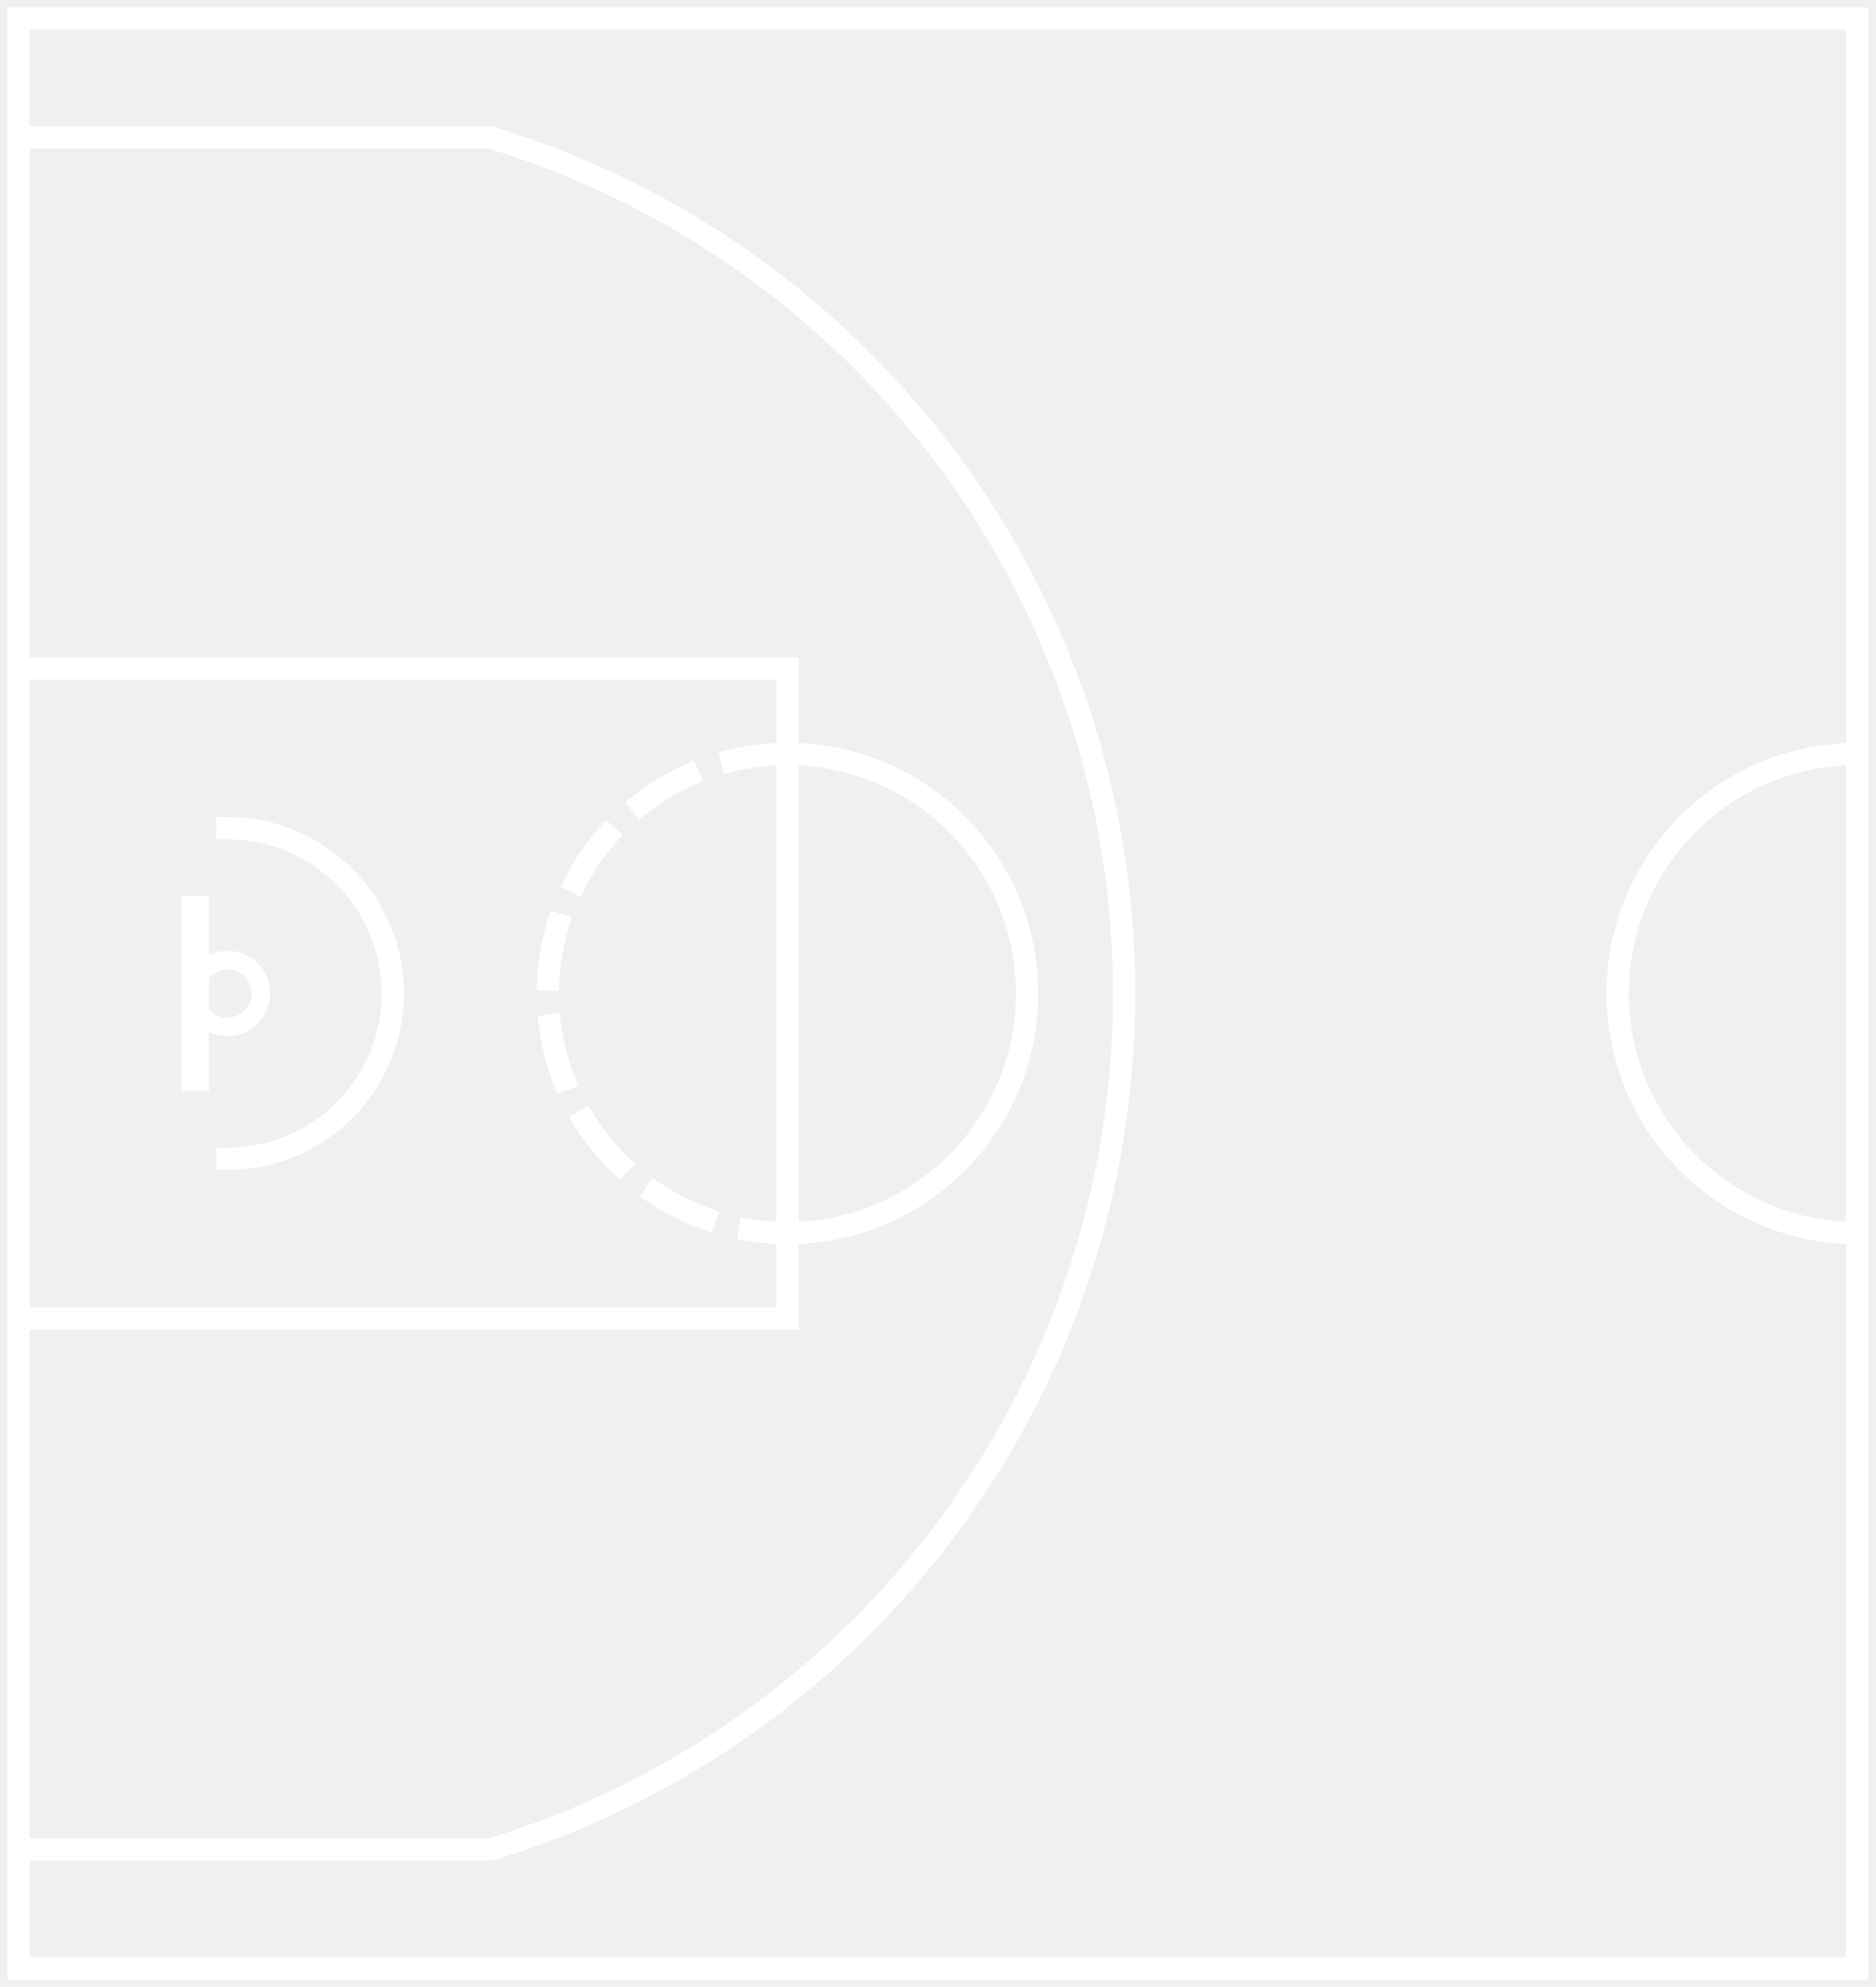
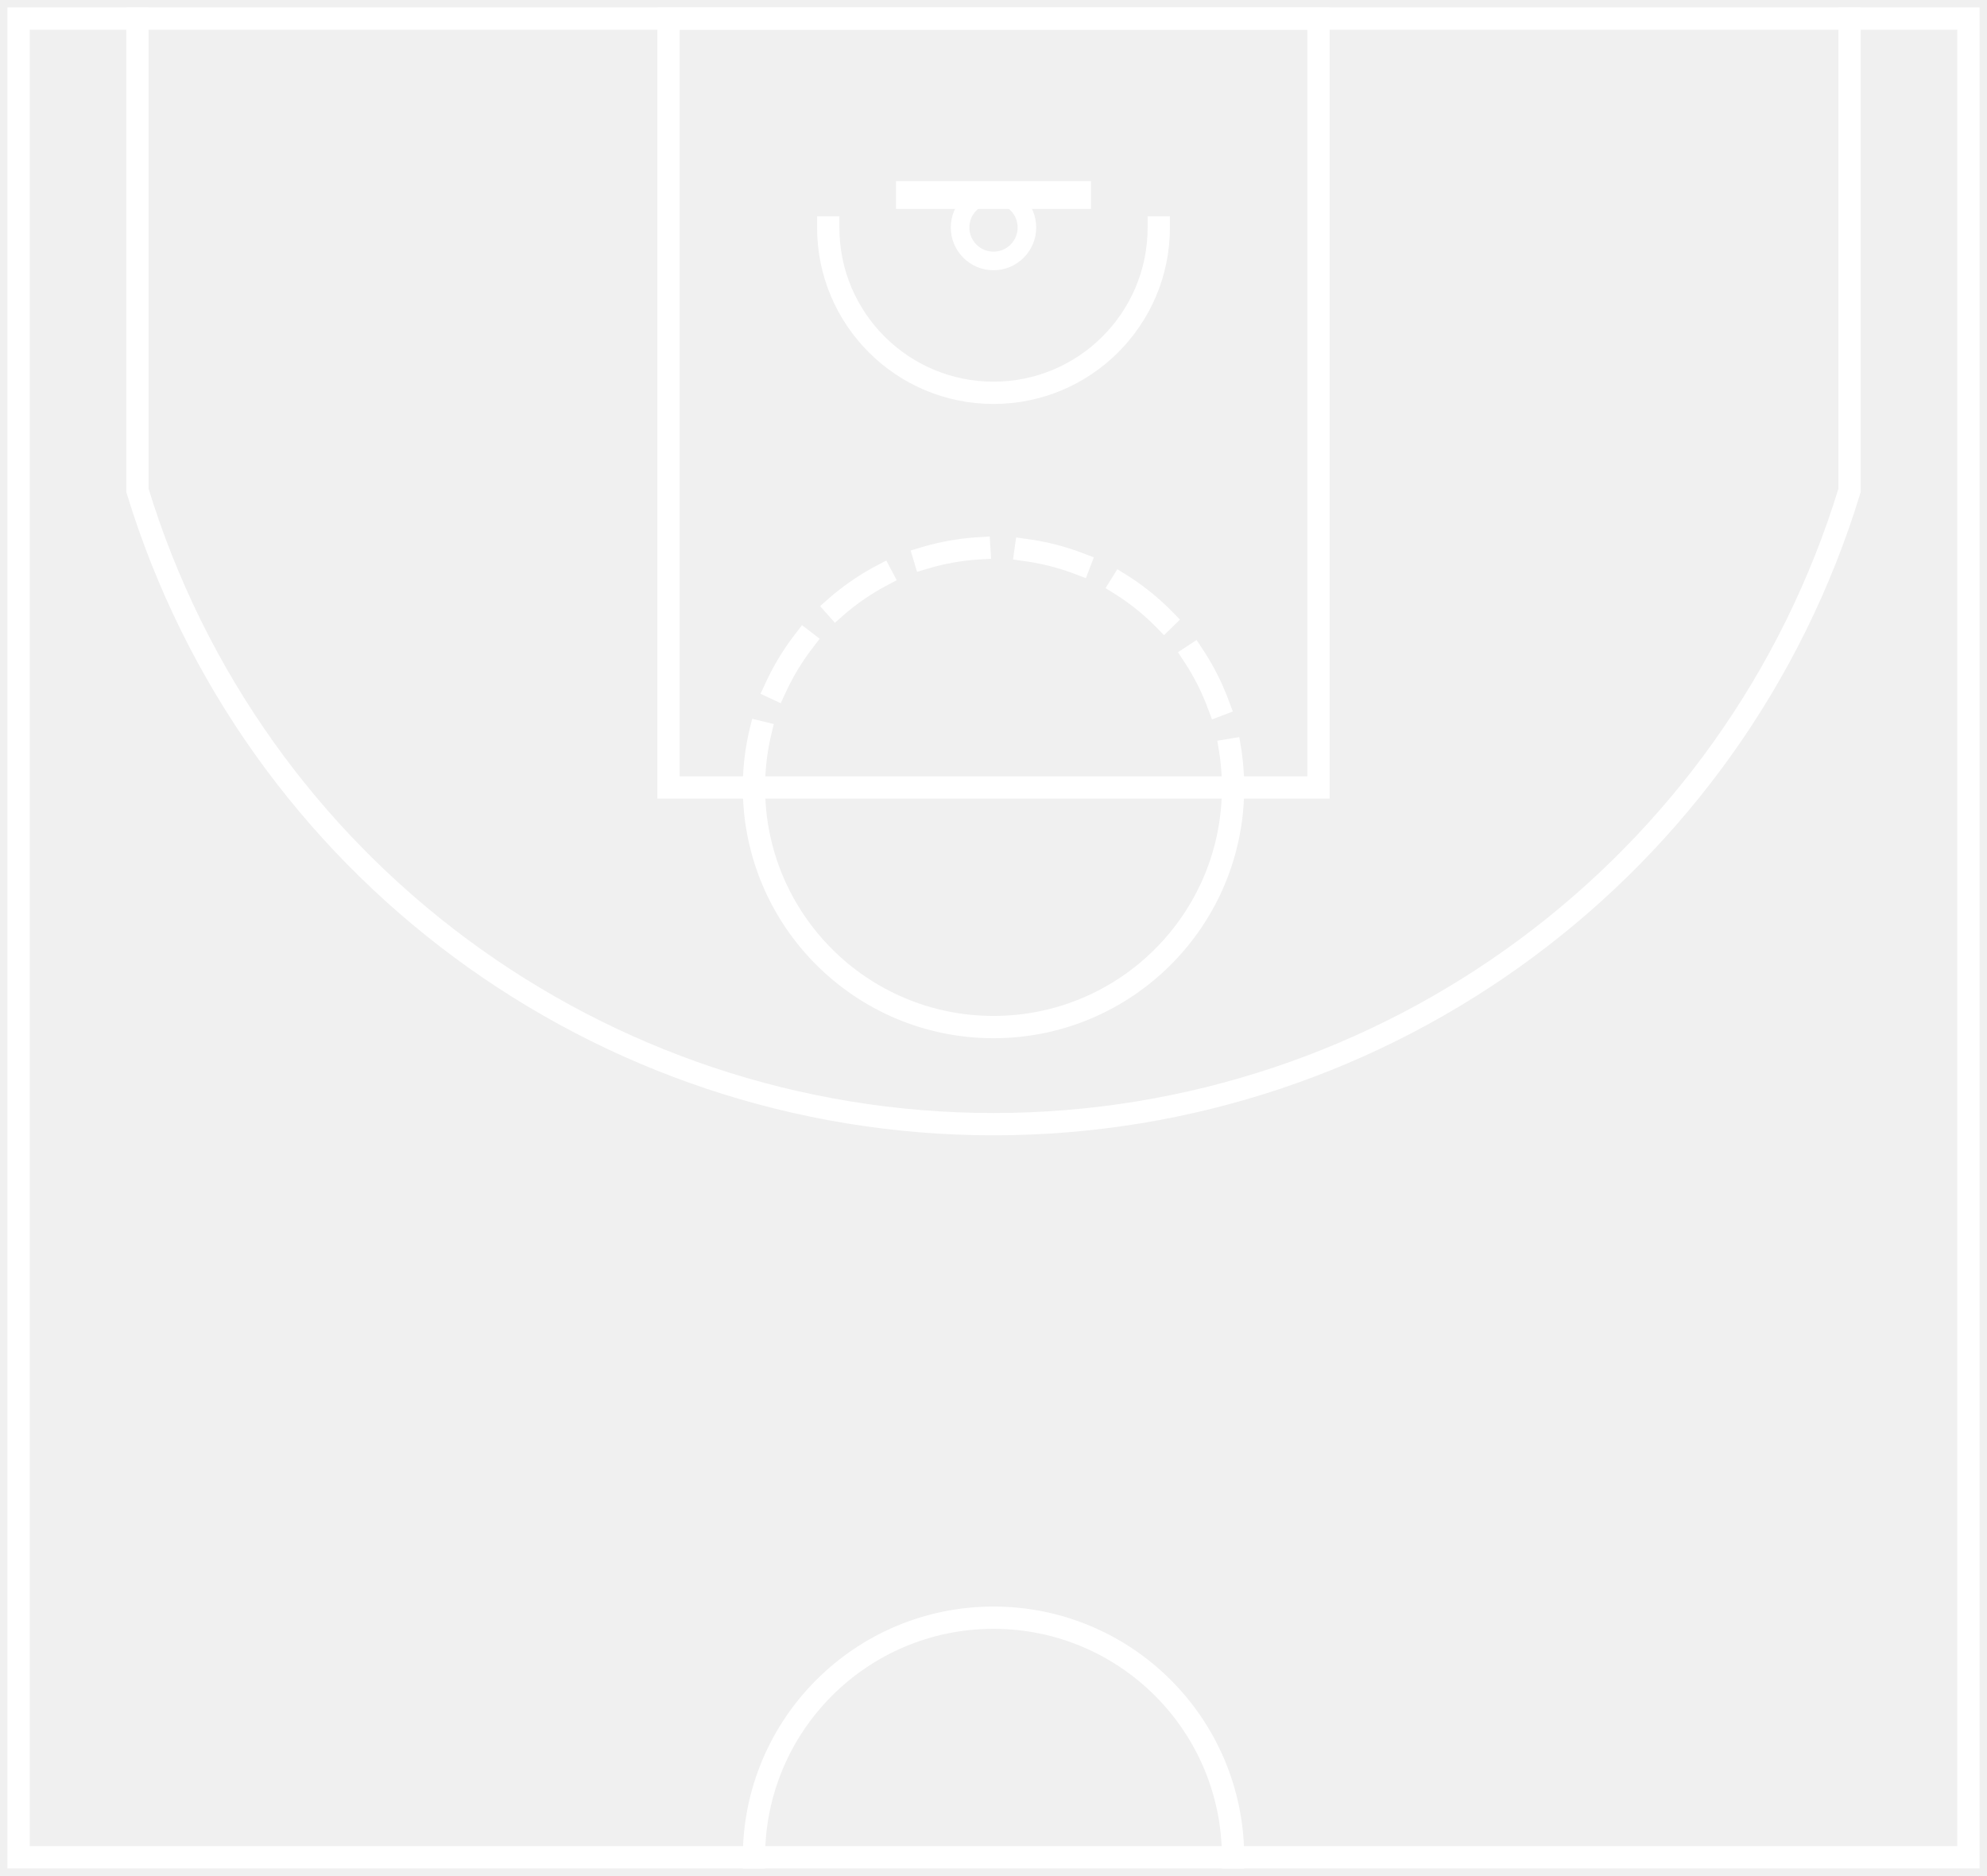
- <svg xmlns="http://www.w3.org/2000/svg" width="101" height="107" viewBox="0 0 101 107">
+ <svg xmlns="http://www.w3.org/2000/svg" width="107" height="101" viewBox="0 0 107 101">
  <g fill="none" stroke="#fff" stroke-width="1.2" stroke-linecap="square">
-     <rect x="1" y="1" width="99" height="105" />
-     <path d="M 100 40.6 A 12.9 12.9 0 0 0 100 66.4" />
-     <rect x="1" y="36" width="41.4" height="35" />
-     <path d="M 42.4 40.6 A 12.9 12.9 0 0 1 42.4 66.4" />
-     <path d="M 42.4 40.6 A 12.9 12.9 0 0 0 42.4 66.4" stroke-dasharray="3,2.5" />
-     <path d="M 1 7.4 L 26.4 7.4 A 48.2 48.2 0 0 1 26.4 99.6 L 1 99.6" />
-     <path d="M 12.25 44.6 A 8.9 8.9 0 0 1 12.25 62.4" />
-     <circle cx="12.25" cy="53.5" r="1.8" stroke-width="1" />
-     <line x1="10.5" y1="49" x2="10.5" y2="58" stroke-width="1.5" />
+     <rect x="1" y="1" width="105" height="99" />
+     <path d="M 40.6 100 A 12.9 12.9 0 0 1 66.4 100" />
+     <rect x="36" y="1" width="35" height="41.4" />
+     <path d="M 40.6 42.4 A 12.9 12.9 0 0 0 66.4 42.4" />
+     <path d="M 40.6 42.4 A 12.9 12.9 0 0 1 66.4 42.4" stroke-dasharray="3,2.5" />
+     <path d="M 7.4 1 L 7.4 26.4 A 48.2 48.2 0 0 0 99.6 26.4 L 99.6 1" />
+     <path d="M 44.6 12.25 A 8.9 8.9 0 0 0 62.4 12.25" />
+     <circle cx="53.5" cy="12.25" r="1.8" stroke-width="1" />
+     <line x1="49" y1="10.5" x2="58" y2="10.5" stroke-width="1.5" />
  </g>
</svg>
